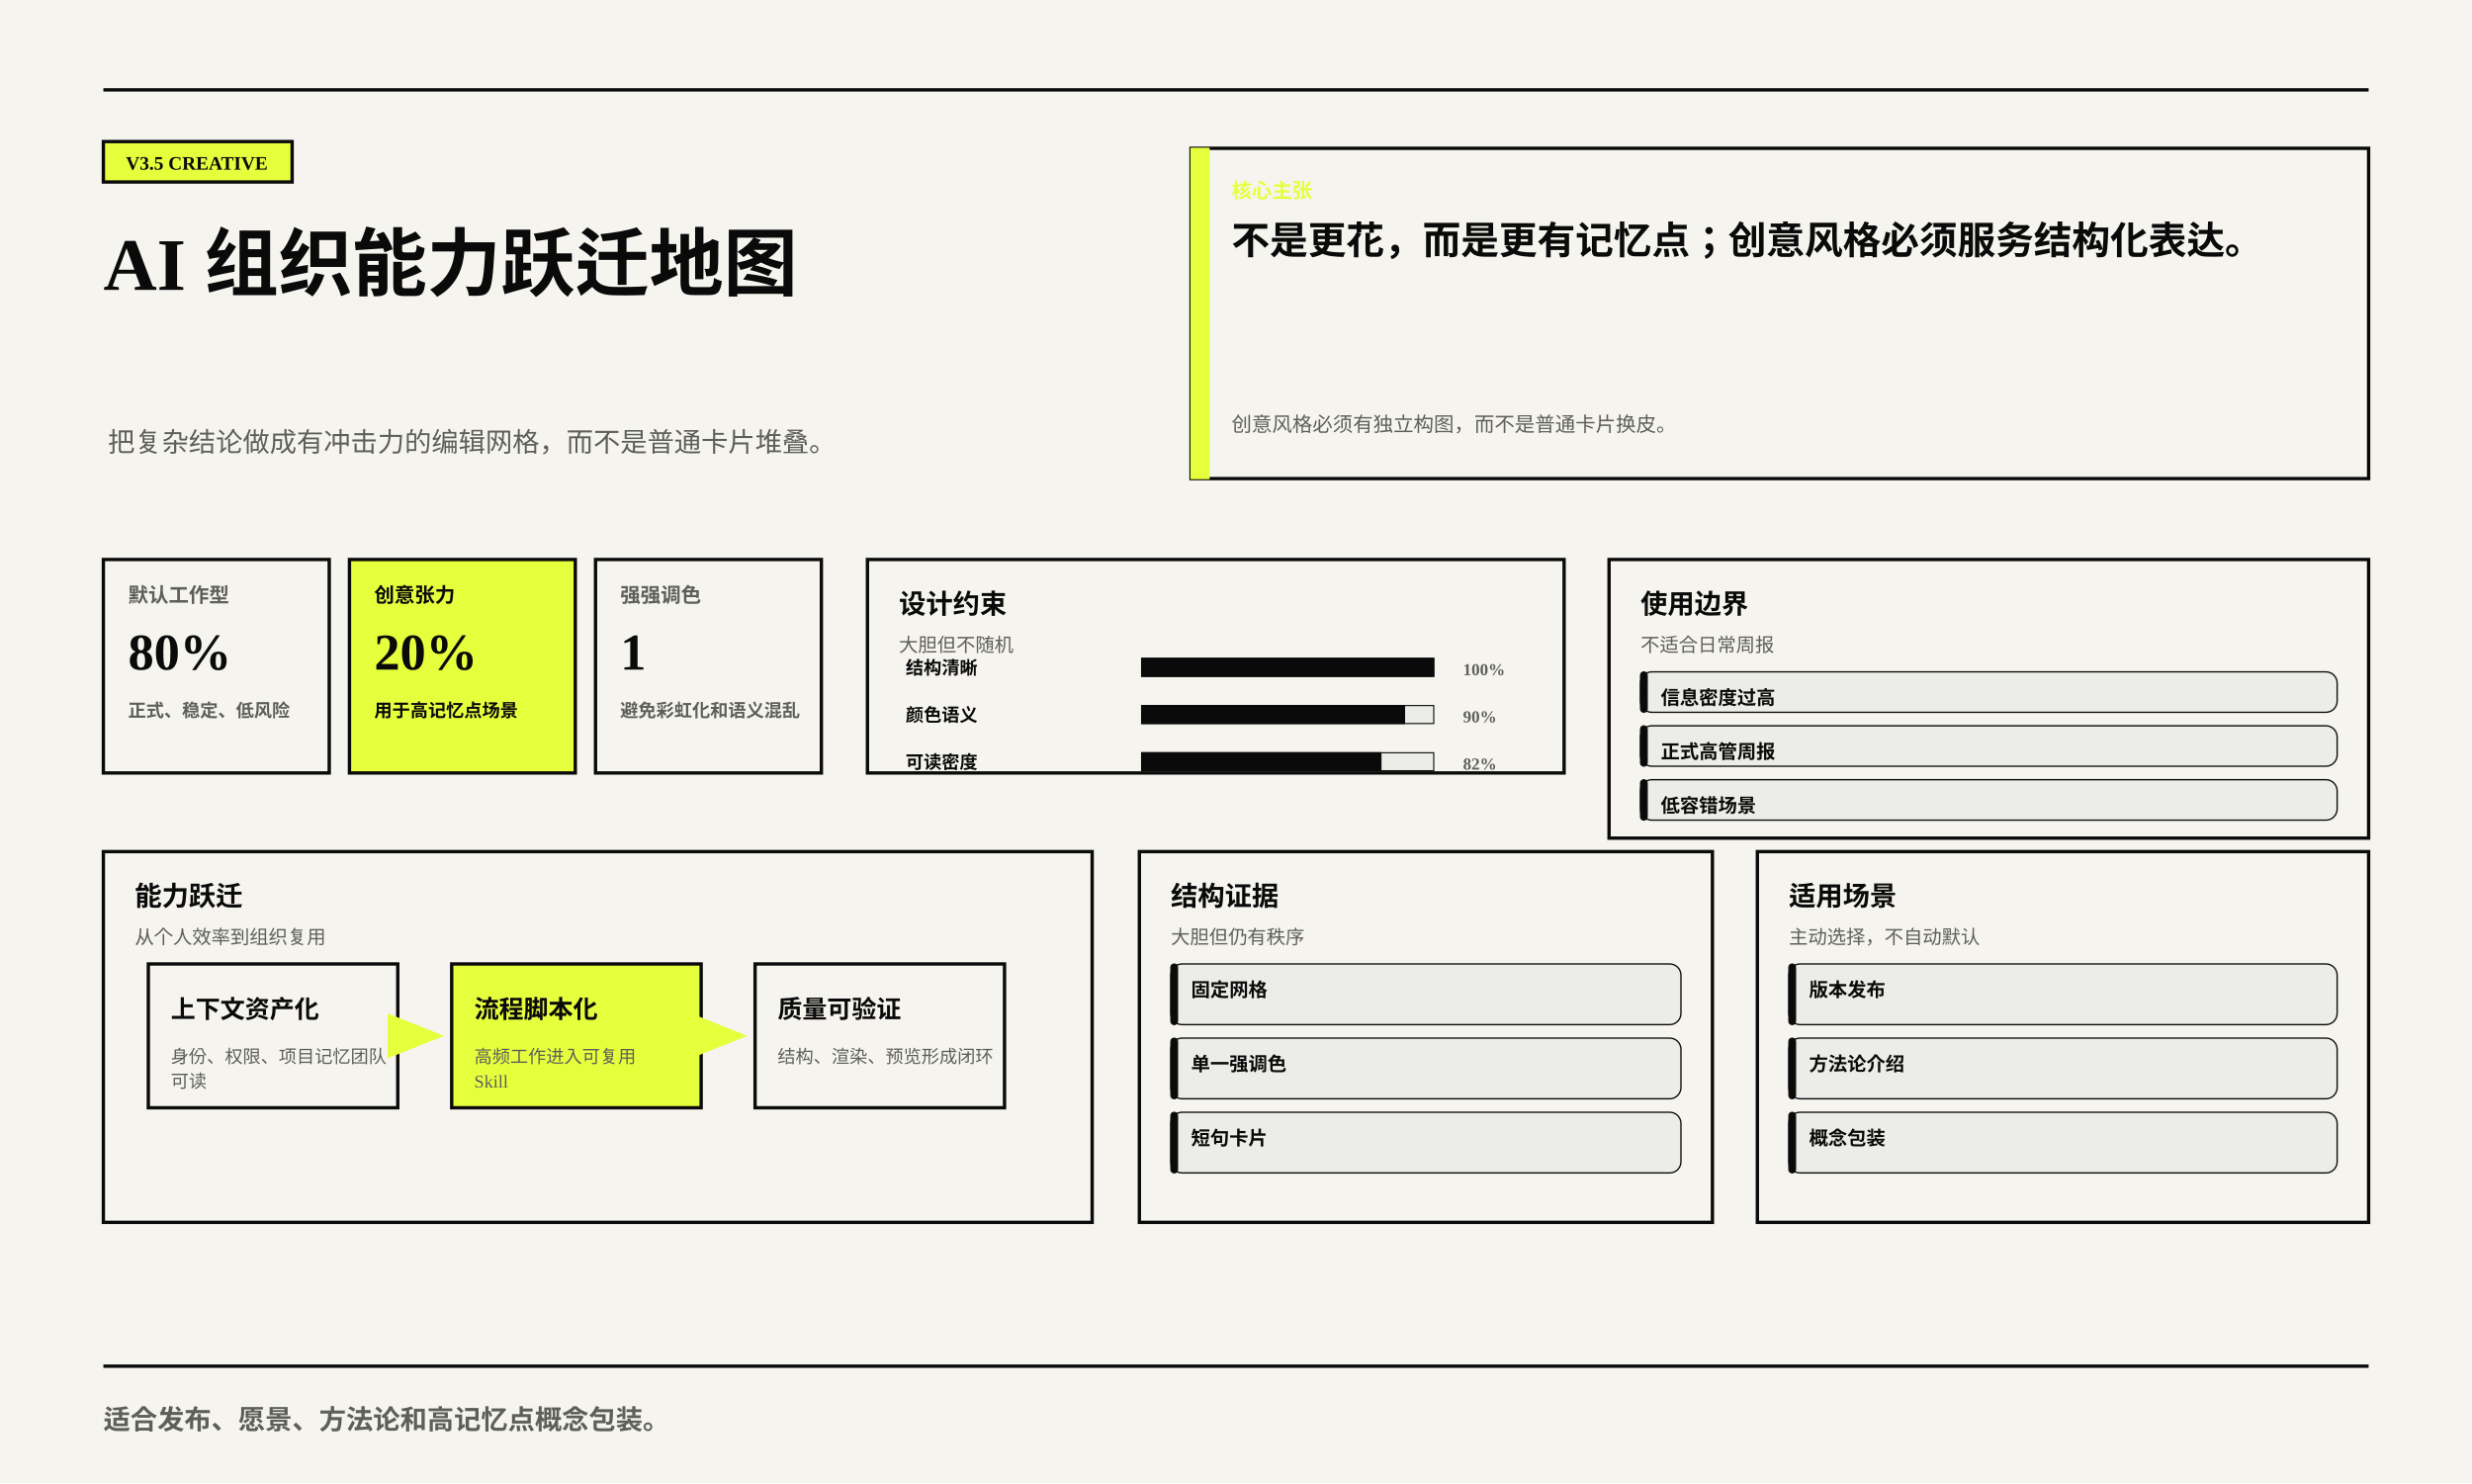
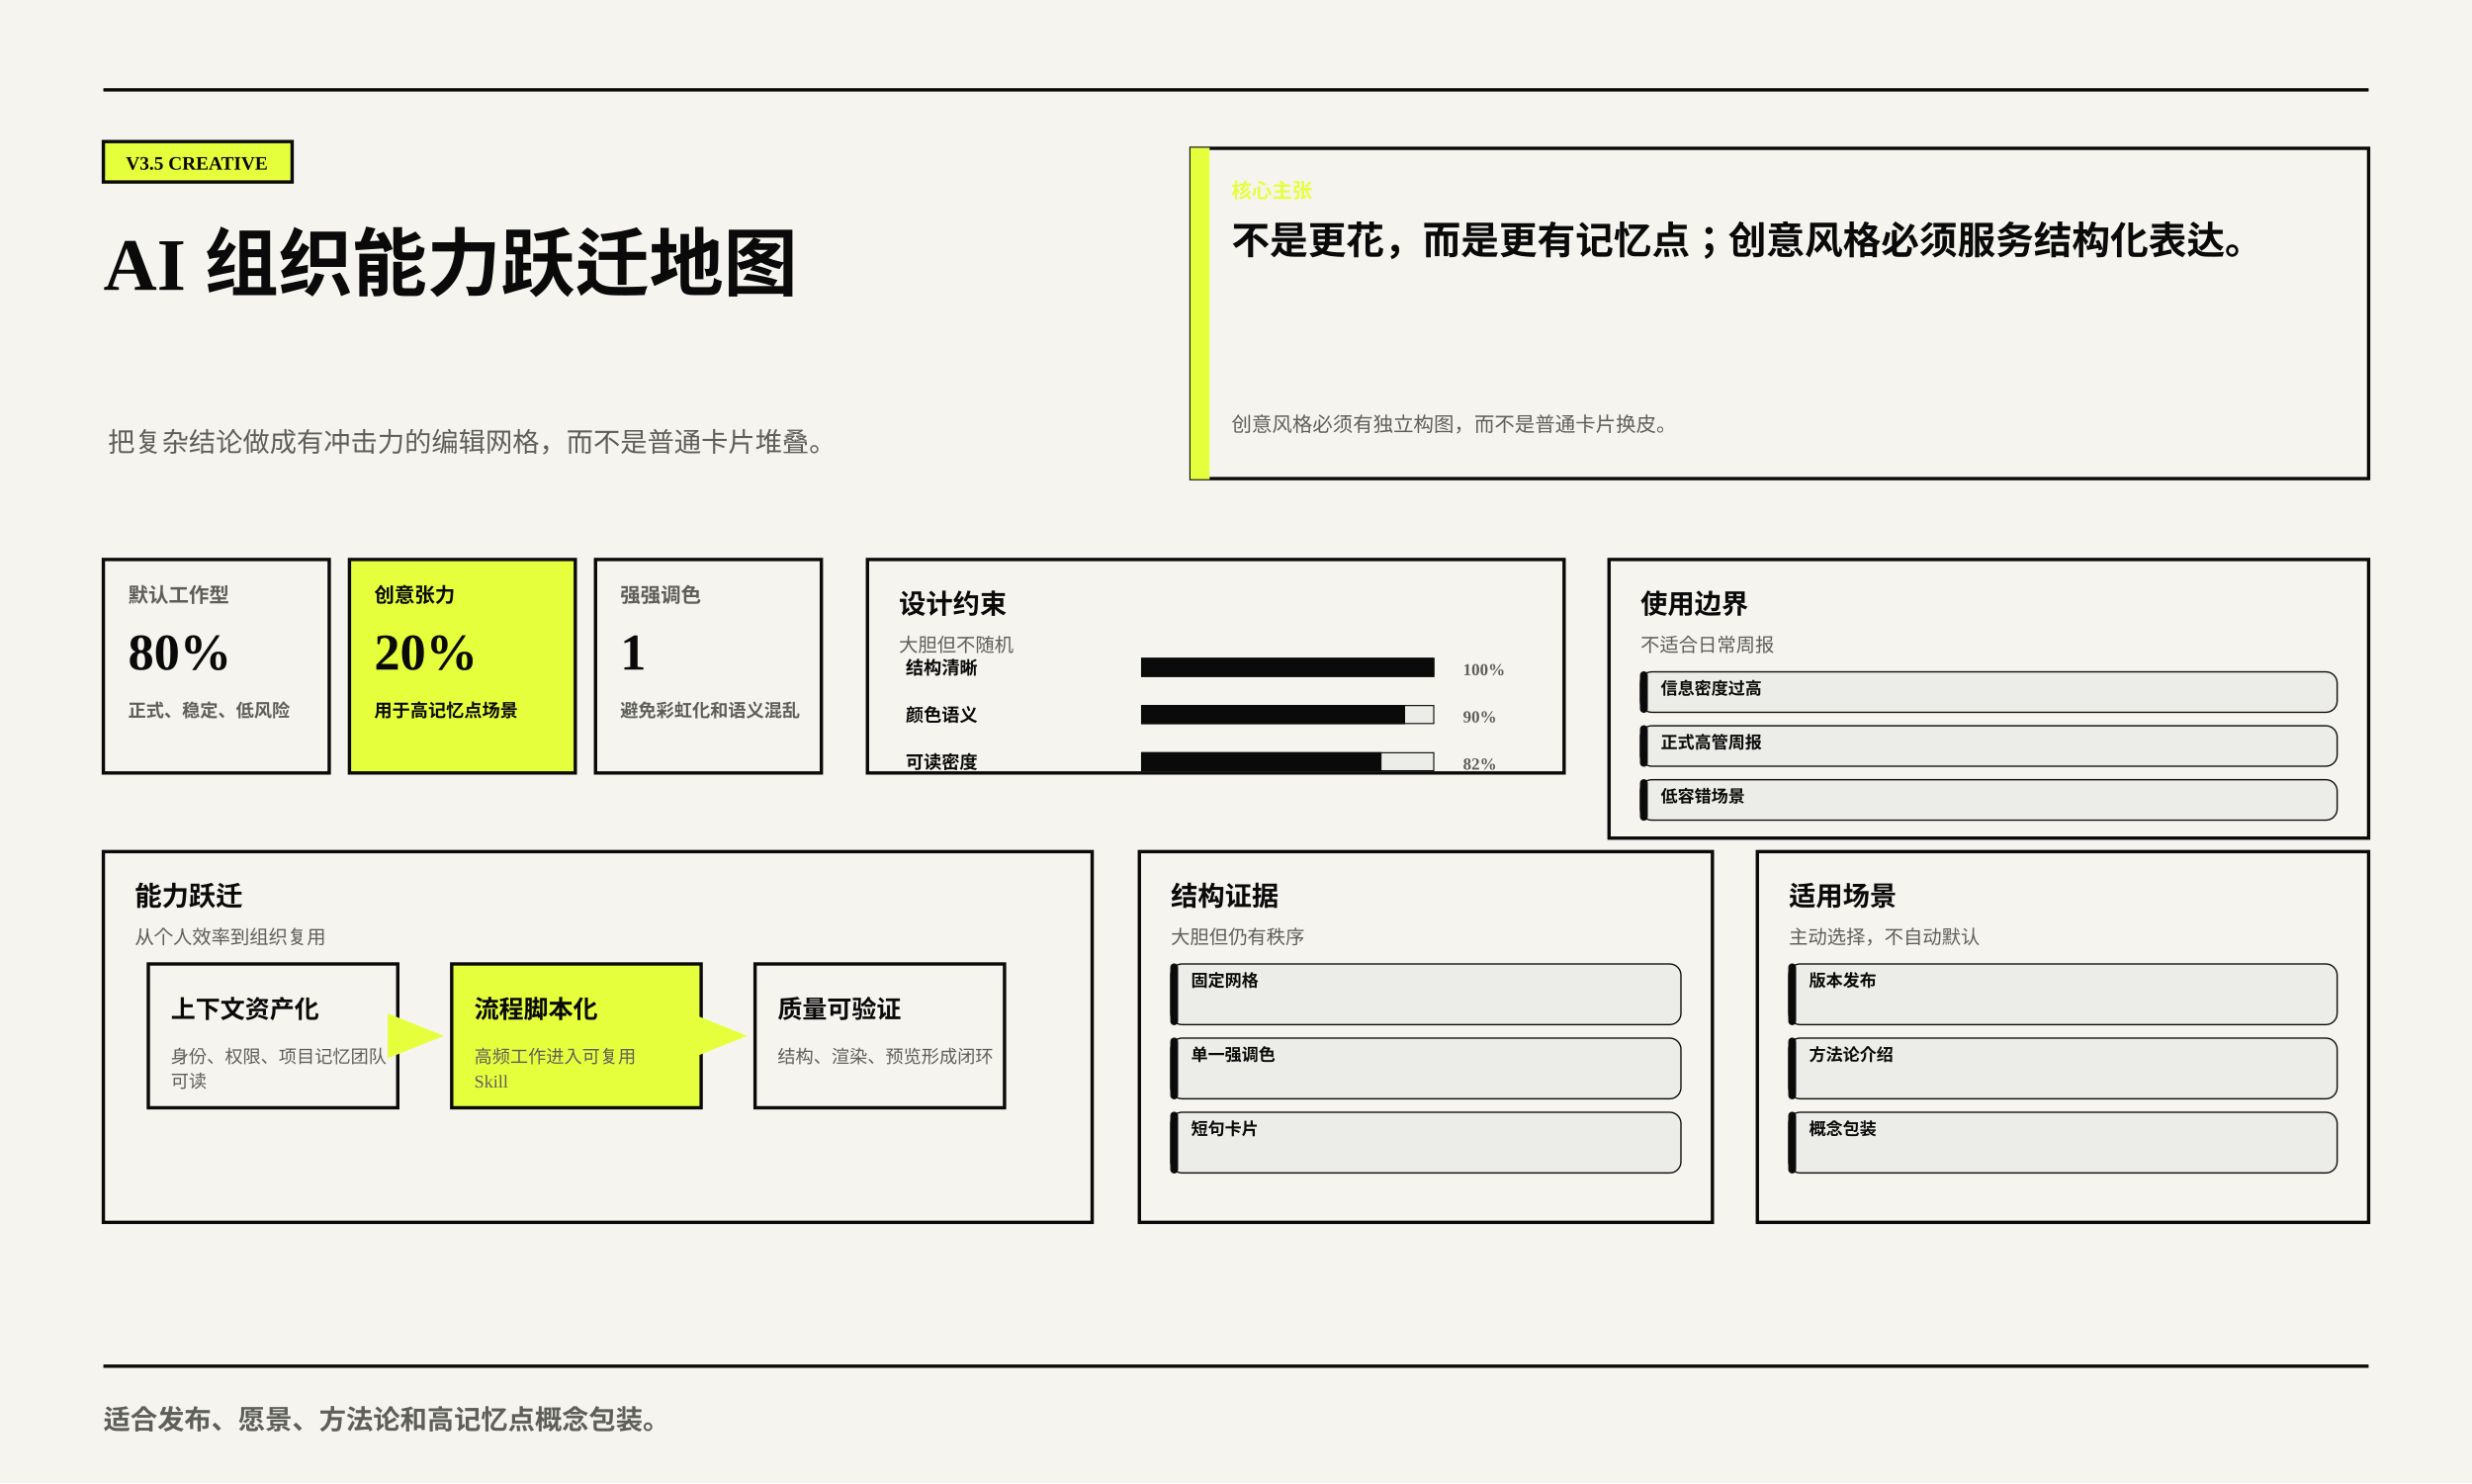
<svg xmlns="http://www.w3.org/2000/svg" width="2200" height="1320" viewBox="0 0 2200 1320">
  <defs>
    <marker id="arrow" markerWidth="12" markerHeight="12" refX="9" refY="4" orient="auto" markerUnits="strokeWidth">
      <path d="M0 0 L10 4 L0 8 z" fill="#E6FF3D" />
    </marker>
  </defs>
  <rect x="0" y="0" width="2200" height="1320" fill="#F5F4EF" />
  <g data-creative-renderer="neo-grid">
    <rect x="0" y="0" width="2200" height="1320" fill="#F5F4EF" />
    <line x1="92" y1="80" x2="2108" y2="80" stroke="#0A0A0A" stroke-width="3" />
    <line x1="92" y1="1216" x2="2108" y2="1216" stroke="#0A0A0A" stroke-width="3" />
    <rect x="92" y="126" width="168" height="36" rx="0" fill="#E6FF3D" stroke="#0A0A0A" stroke-width="3" />
    <text x="112" y="151" font-size="17" fill="#0A0A0A" font-weight="900">
      <tspan x="112" dy="0">V3.5 CREATIVE</tspan>
    </text>
    <text x="92" y="258" font-size="66" fill="#0A0A0A" font-weight="900">
      <tspan x="92" dy="0">AI 组织能力跃迁地图</tspan>
    </text>
    <text x="96" y="402" font-size="24" fill="#5F5F59" font-weight="500">
      <tspan x="96" dy="0">把复杂结论做成有冲击力的编辑网格，而不是普通卡片堆叠。</tspan>
    </text>
    <rect x="1060" y="132" width="1048" height="294" rx="0" fill="#F5F4EF" stroke="#0A0A0A" stroke-width="3" />
    <rect x="1060" y="132" width="16" height="294" rx="0" fill="#E6FF3D" stroke="#E6FF3D" stroke-width="1" />
    <text x="1096" y="176" font-size="18" fill="#E6FF3D" font-weight="800">
      <tspan x="1096" dy="0">核心主张</tspan>
    </text>
    <text x="1096" y="226" font-size="34" fill="#0A0A0A" font-weight="800">
      <tspan x="1096" dy="0">不是更花，而是更有记忆点；创意风格必须服务结构化表达。</tspan>
    </text>
    <text x="1096" y="384" font-size="18" fill="#5F5F59" font-weight="500">
      <tspan x="1096" dy="0">创意风格必须有独立构图，而不是普通卡片换皮。</tspan>
    </text>
    <rect x="92" y="498" width="201" height="190" rx="0" fill="#F5F4EF" stroke="#0A0A0A" stroke-width="3" />
    <text x="114" y="536" font-size="18" fill="#5F5F59" font-weight="800">
      <tspan x="114" dy="0">默认工作型</tspan>
    </text>
    <text x="114" y="596" font-size="46" fill="#0A0A0A" font-weight="900">
      <tspan x="114" dy="0">80%</tspan>
    </text>
    <text x="114" y="638" font-size="16" fill="#5F5F59" font-weight="600">
      <tspan x="114" dy="0">正式、稳定、低风险</tspan>
    </text>
    <rect x="311" y="498" width="201" height="190" rx="0" fill="#E6FF3D" stroke="#0A0A0A" stroke-width="3" />
    <text x="333" y="536" font-size="18" fill="#0A0A0A" font-weight="800">
      <tspan x="333" dy="0">创意张力</tspan>
    </text>
    <text x="333" y="596" font-size="46" fill="#0A0A0A" font-weight="900">
      <tspan x="333" dy="0">20%</tspan>
    </text>
    <text x="333" y="638" font-size="16" fill="#0A0A0A" font-weight="600">
      <tspan x="333" dy="0">用于高记忆点场景</tspan>
    </text>
    <rect x="530" y="498" width="201" height="190" rx="0" fill="#F5F4EF" stroke="#0A0A0A" stroke-width="3" />
    <text x="552" y="536" font-size="18" fill="#5F5F59" font-weight="800">
      <tspan x="552" dy="0">强强调色</tspan>
    </text>
    <text x="552" y="596" font-size="46" fill="#0A0A0A" font-weight="900">
      <tspan x="552" dy="0">1</tspan>
    </text>
    <text x="552" y="638" font-size="16" fill="#5F5F59" font-weight="600">
      <tspan x="552" dy="0">避免彩虹化和语义混乱</tspan>
    </text>
    <rect x="772" y="498" width="620" height="190" rx="0" fill="#F5F4EF" stroke="#0A0A0A" stroke-width="3" />
    <text x="800" y="546" font-size="24" fill="#0A0A0A" font-weight="700">
      <tspan x="800" dy="0">设计约束</tspan>
    </text>
    <text x="800" y="580" font-size="17" fill="#5F5F59" font-weight="400">
      <tspan x="800" dy="0">大胆但不随机</tspan>
    </text>
    <text x="806" y="600" font-size="16" fill="#0A0A0A" font-weight="800">
      <tspan x="806" dy="0">结构清晰</tspan>
    </text>
    <rect x="1016" y="586" width="260" height="16" rx="0" fill="#ECECE8" stroke="#0A0A0A" stroke-width="1" />
    <rect x="1016" y="586" width="260" height="16" rx="0" fill="#0A0A0A" stroke="#0A0A0A" stroke-width="1" />
    <text x="1302" y="601" font-size="15" fill="#5F5F59" font-weight="800">
      <tspan x="1302" dy="0">100%</tspan>
    </text>
    <text x="806" y="642" font-size="16" fill="#0A0A0A" font-weight="800">
      <tspan x="806" dy="0">颜色语义</tspan>
    </text>
    <rect x="1016" y="628" width="260" height="16" rx="0" fill="#ECECE8" stroke="#0A0A0A" stroke-width="1" />
    <rect x="1016" y="628" width="234" height="16" rx="0" fill="#0A0A0A" stroke="#0A0A0A" stroke-width="1" />
    <text x="1302" y="643" font-size="15" fill="#5F5F59" font-weight="800">
      <tspan x="1302" dy="0">90%</tspan>
    </text>
    <text x="806" y="684" font-size="16" fill="#0A0A0A" font-weight="800">
      <tspan x="806" dy="0">可读密度</tspan>
    </text>
    <rect x="1016" y="670" width="260" height="16" rx="0" fill="#ECECE8" stroke="#0A0A0A" stroke-width="1" />
    <rect x="1016" y="670" width="213" height="16" rx="0" fill="#0A0A0A" stroke="#0A0A0A" stroke-width="1" />
    <text x="1302" y="685" font-size="15" fill="#5F5F59" font-weight="800">
      <tspan x="1302" dy="0">82%</tspan>
    </text>
    <rect x="1432" y="498" width="676" height="248" rx="0" fill="#F5F4EF" stroke="#0A0A0A" stroke-width="3" />
    <text x="1460" y="546" font-size="24" fill="#0A0A0A" font-weight="700">
      <tspan x="1460" dy="0">使用边界</tspan>
    </text>
    <text x="1460" y="580" font-size="17" fill="#5F5F59" font-weight="400">
      <tspan x="1460" dy="0">不适合日常周报</tspan>
    </text>
    <rect x="1460" y="598" width="620" height="36" rx="10" fill="#ECECE8" stroke="#0A0A0A" stroke-width="1.2" />
    <rect x="1460" y="598" width="6" height="36" rx="3" fill="#0A0A0A" stroke="#0A0A0A" stroke-width="1" />
-     <text x="1478" y="627" font-size="17" fill="#0A0A0A" font-weight="700">
+     <text x="1478" y="618" font-size="15" fill="#0A0A0A" font-weight="700">
      <tspan x="1478" dy="0">信息密度过高</tspan>
    </text>
    <rect x="1460" y="646" width="620" height="36" rx="10" fill="#ECECE8" stroke="#0A0A0A" stroke-width="1.2" />
    <rect x="1460" y="646" width="6" height="36" rx="3" fill="#0A0A0A" stroke="#0A0A0A" stroke-width="1" />
-     <text x="1478" y="675" font-size="17" fill="#0A0A0A" font-weight="700">
+     <text x="1478" y="666" font-size="15" fill="#0A0A0A" font-weight="700">
      <tspan x="1478" dy="0">正式高管周报</tspan>
    </text>
    <rect x="1460" y="694" width="620" height="36" rx="10" fill="#ECECE8" stroke="#0A0A0A" stroke-width="1.2" />
    <rect x="1460" y="694" width="6" height="36" rx="3" fill="#0A0A0A" stroke="#0A0A0A" stroke-width="1" />
-     <text x="1478" y="723" font-size="17" fill="#0A0A0A" font-weight="700">
+     <text x="1478" y="714" font-size="15" fill="#0A0A0A" font-weight="700">
      <tspan x="1478" dy="0">低容错场景</tspan>
    </text>
    <rect x="92" y="758" width="880" height="330" rx="0" fill="#F5F4EF" stroke="#0A0A0A" stroke-width="3" />
    <text x="120" y="806" font-size="24" fill="#0A0A0A" font-weight="700">
      <tspan x="120" dy="0">能力跃迁</tspan>
    </text>
    <text x="120" y="840" font-size="17" fill="#5F5F59" font-weight="400">
      <tspan x="120" dy="0">从个人效率到组织复用</tspan>
    </text>
    <rect x="132" y="858" width="222" height="128" rx="0" fill="#F5F4EF" stroke="#0A0A0A" stroke-width="3" />
    <text x="152" y="906" font-size="22" fill="#0A0A0A" font-weight="900">
      <tspan x="152" dy="0">上下文资产化</tspan>
    </text>
    <text x="152" y="946" font-size="16" fill="#5F5F59" font-weight="500">
      <tspan x="152" dy="0">身份、权限、项目记忆团队</tspan>
      <tspan x="152" dy="22">可读</tspan>
    </text>
    <line x1="354" y1="922" x2="390" y2="922" stroke="#E6FF3D" stroke-width="5" marker-end="url(#arrow)" />
    <rect x="402" y="858" width="222" height="128" rx="0" fill="#E6FF3D" stroke="#0A0A0A" stroke-width="3" />
    <text x="422" y="906" font-size="22" fill="#0A0A0A" font-weight="900">
      <tspan x="422" dy="0">流程脚本化</tspan>
    </text>
    <text x="422" y="946" font-size="16" fill="#5F5F59" font-weight="500">
      <tspan x="422" dy="0">高频工作进入可复用</tspan>
      <tspan x="422" dy="22">Skill</tspan>
    </text>
    <line x1="624" y1="922" x2="660" y2="922" stroke="#E6FF3D" stroke-width="5" marker-end="url(#arrow)" />
    <rect x="672" y="858" width="222" height="128" rx="0" fill="#F5F4EF" stroke="#0A0A0A" stroke-width="3" />
    <text x="692" y="906" font-size="22" fill="#0A0A0A" font-weight="900">
      <tspan x="692" dy="0">质量可验证</tspan>
    </text>
    <text x="692" y="946" font-size="16" fill="#5F5F59" font-weight="500">
      <tspan x="692" dy="0">结构、渲染、预览形成闭环</tspan>
    </text>
    <rect x="1014" y="758" width="510" height="330" rx="0" fill="#F5F4EF" stroke="#0A0A0A" stroke-width="3" />
    <text x="1042" y="806" font-size="24" fill="#0A0A0A" font-weight="700">
      <tspan x="1042" dy="0">结构证据</tspan>
    </text>
    <text x="1042" y="840" font-size="17" fill="#5F5F59" font-weight="400">
      <tspan x="1042" dy="0">大胆但仍有秩序</tspan>
    </text>
    <rect x="1042" y="858" width="454" height="54" rx="10" fill="#ECECE8" stroke="#0A0A0A" stroke-width="1.2" />
    <rect x="1042" y="858" width="6" height="54" rx="3" fill="#0A0A0A" stroke="#0A0A0A" stroke-width="1" />
-     <text x="1060" y="887" font-size="17" fill="#0A0A0A" font-weight="700">
+     <text x="1060" y="878" font-size="15" fill="#0A0A0A" font-weight="700">
      <tspan x="1060" dy="0">固定网格</tspan>
    </text>
    <rect x="1042" y="924" width="454" height="54" rx="10" fill="#ECECE8" stroke="#0A0A0A" stroke-width="1.2" />
    <rect x="1042" y="924" width="6" height="54" rx="3" fill="#0A0A0A" stroke="#0A0A0A" stroke-width="1" />
-     <text x="1060" y="953" font-size="17" fill="#0A0A0A" font-weight="700">
+     <text x="1060" y="944" font-size="15" fill="#0A0A0A" font-weight="700">
      <tspan x="1060" dy="0">单一强调色</tspan>
    </text>
    <rect x="1042" y="990" width="454" height="54" rx="10" fill="#ECECE8" stroke="#0A0A0A" stroke-width="1.2" />
    <rect x="1042" y="990" width="6" height="54" rx="3" fill="#0A0A0A" stroke="#0A0A0A" stroke-width="1" />
-     <text x="1060" y="1019" font-size="17" fill="#0A0A0A" font-weight="700">
+     <text x="1060" y="1010" font-size="15" fill="#0A0A0A" font-weight="700">
      <tspan x="1060" dy="0">短句卡片</tspan>
    </text>
    <rect x="1564" y="758" width="544" height="330" rx="0" fill="#F5F4EF" stroke="#0A0A0A" stroke-width="3" />
    <text x="1592" y="806" font-size="24" fill="#0A0A0A" font-weight="700">
      <tspan x="1592" dy="0">适用场景</tspan>
    </text>
    <text x="1592" y="840" font-size="17" fill="#5F5F59" font-weight="400">
      <tspan x="1592" dy="0">主动选择，不自动默认</tspan>
    </text>
    <rect x="1592" y="858" width="488" height="54" rx="10" fill="#ECECE8" stroke="#0A0A0A" stroke-width="1.2" />
    <rect x="1592" y="858" width="6" height="54" rx="3" fill="#0A0A0A" stroke="#0A0A0A" stroke-width="1" />
-     <text x="1610" y="887" font-size="17" fill="#0A0A0A" font-weight="700">
+     <text x="1610" y="878" font-size="15" fill="#0A0A0A" font-weight="700">
      <tspan x="1610" dy="0">版本发布</tspan>
    </text>
    <rect x="1592" y="924" width="488" height="54" rx="10" fill="#ECECE8" stroke="#0A0A0A" stroke-width="1.2" />
    <rect x="1592" y="924" width="6" height="54" rx="3" fill="#0A0A0A" stroke="#0A0A0A" stroke-width="1" />
-     <text x="1610" y="953" font-size="17" fill="#0A0A0A" font-weight="700">
+     <text x="1610" y="944" font-size="15" fill="#0A0A0A" font-weight="700">
      <tspan x="1610" dy="0">方法论介绍</tspan>
    </text>
    <rect x="1592" y="990" width="488" height="54" rx="10" fill="#ECECE8" stroke="#0A0A0A" stroke-width="1.2" />
    <rect x="1592" y="990" width="6" height="54" rx="3" fill="#0A0A0A" stroke="#0A0A0A" stroke-width="1" />
-     <text x="1610" y="1019" font-size="17" fill="#0A0A0A" font-weight="700">
+     <text x="1610" y="1010" font-size="15" fill="#0A0A0A" font-weight="700">
      <tspan x="1610" dy="0">概念包装</tspan>
    </text>
    <text x="92" y="1272" font-size="24" fill="#5F5F59" font-weight="600">
      <tspan x="92" dy="0">适合发布、愿景、方法论和高记忆点概念包装。</tspan>
    </text>
  </g>
</svg>
